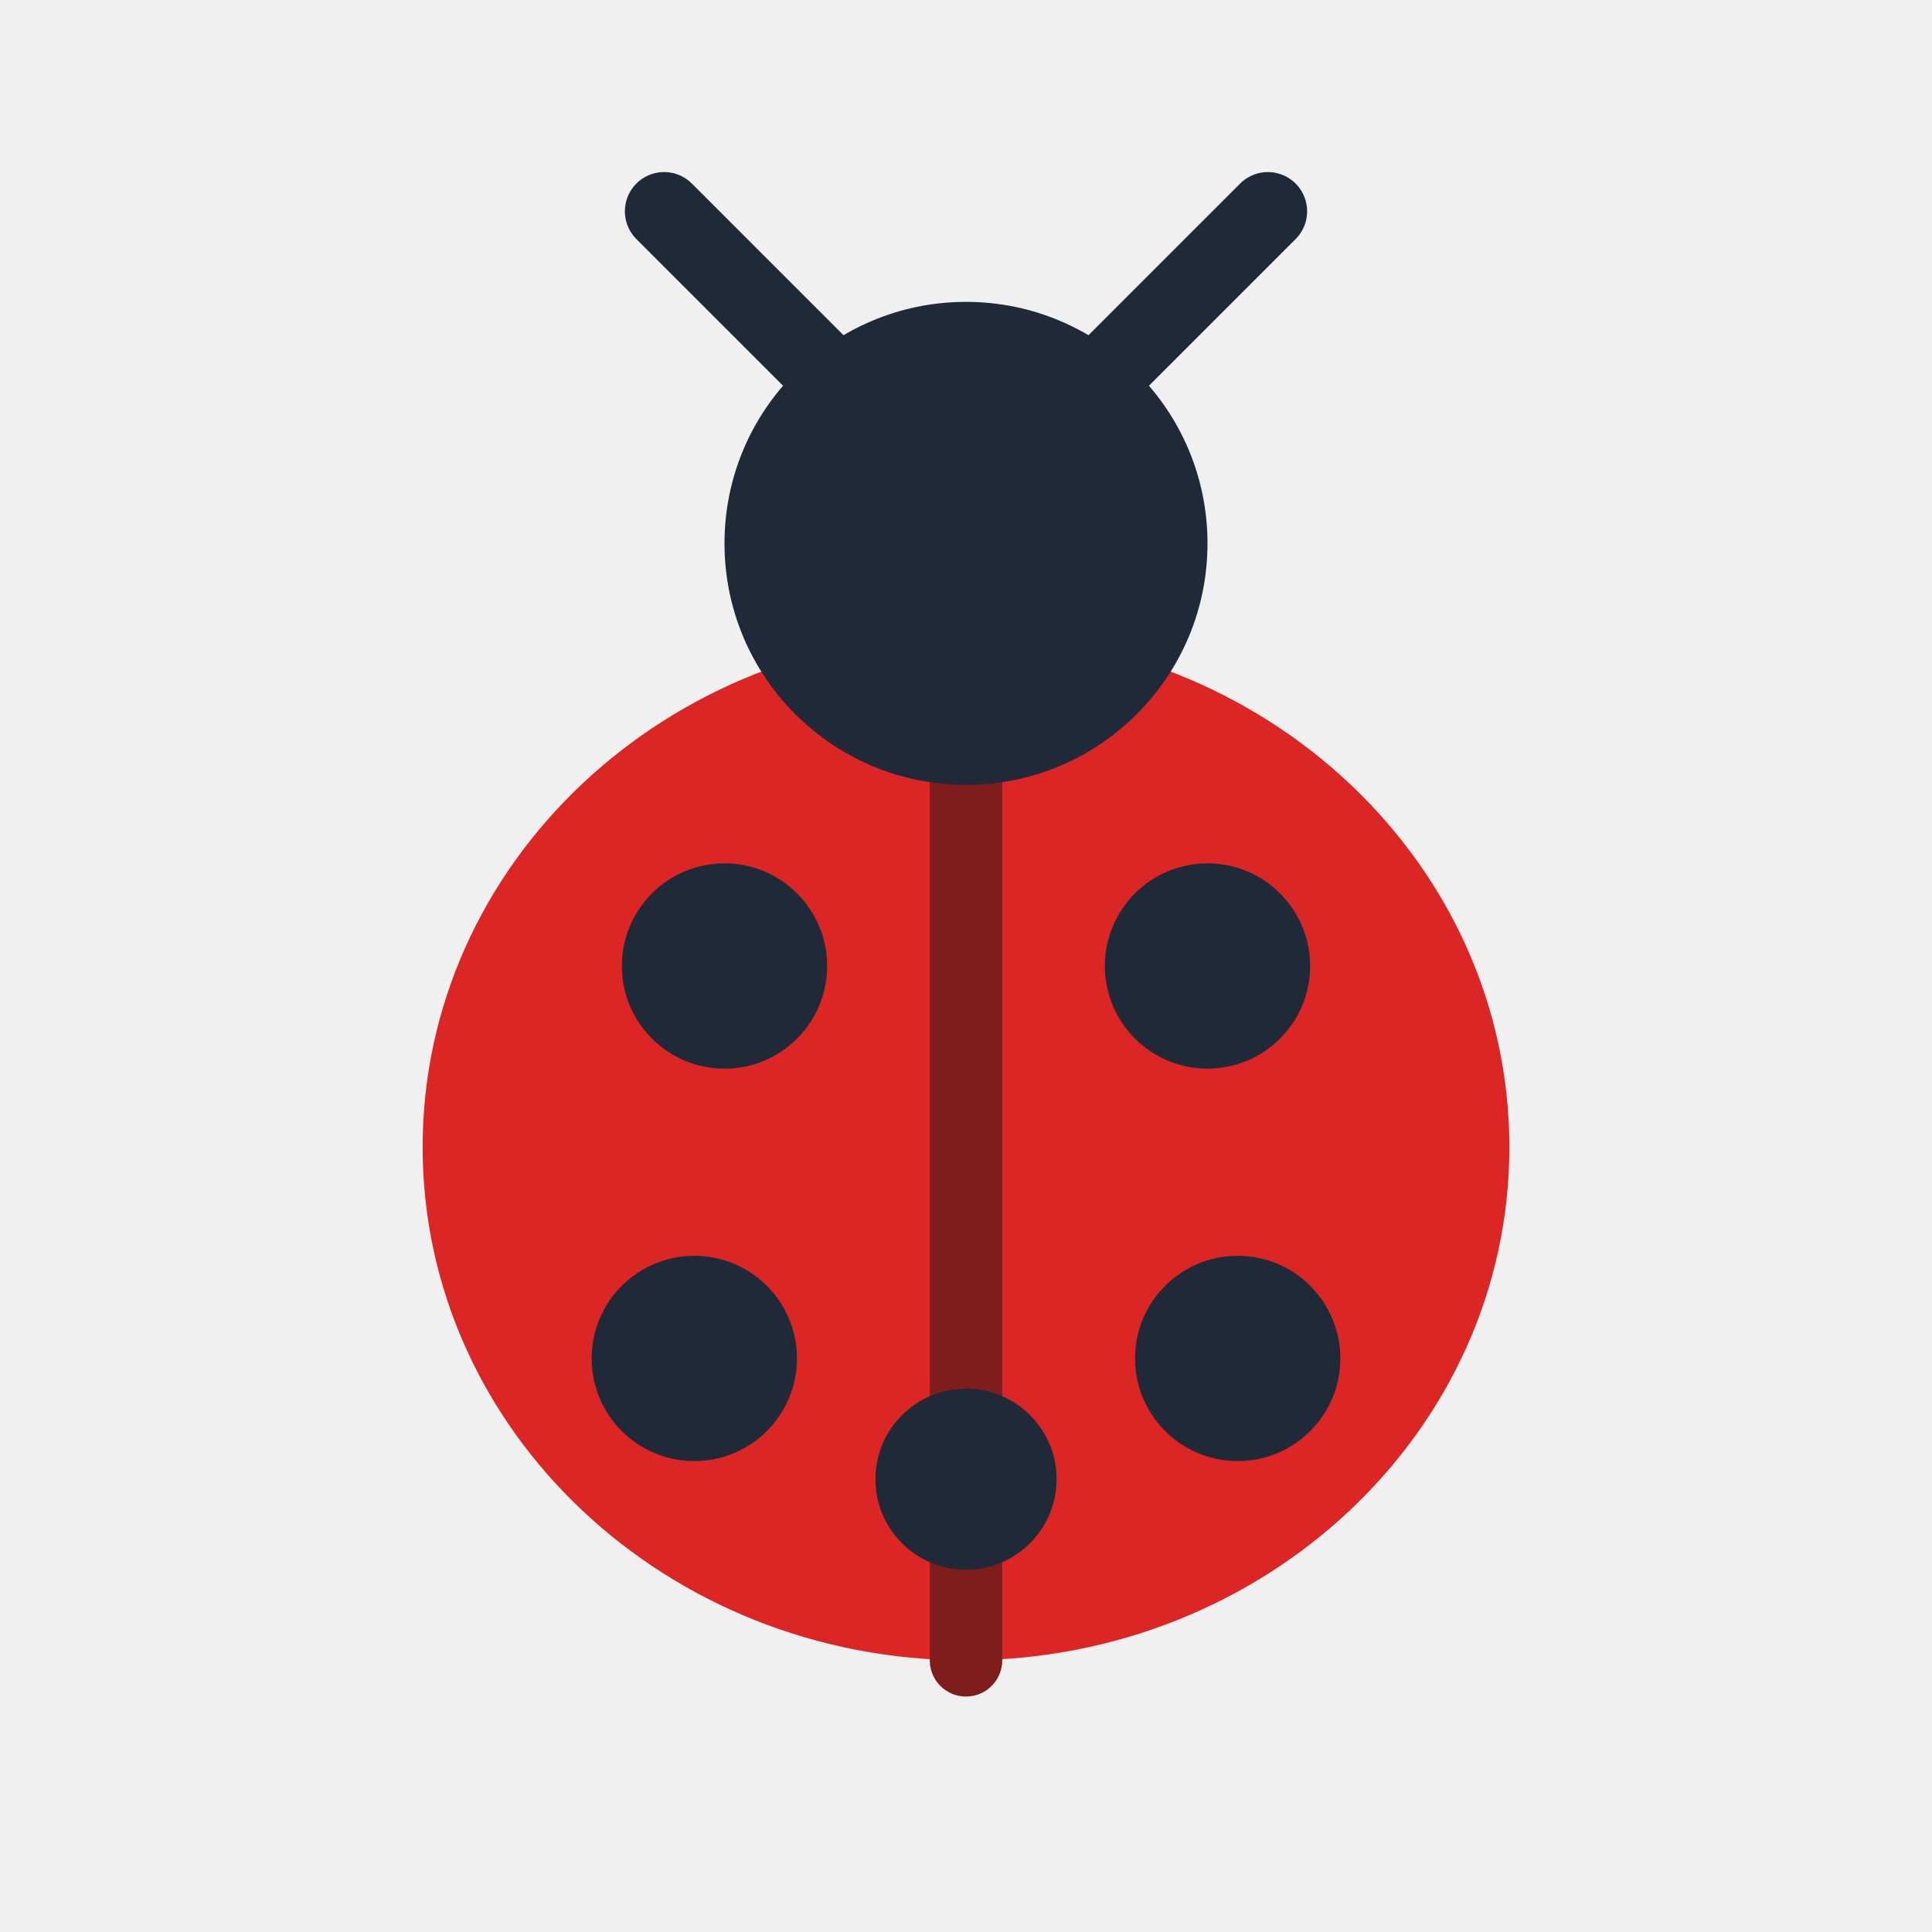
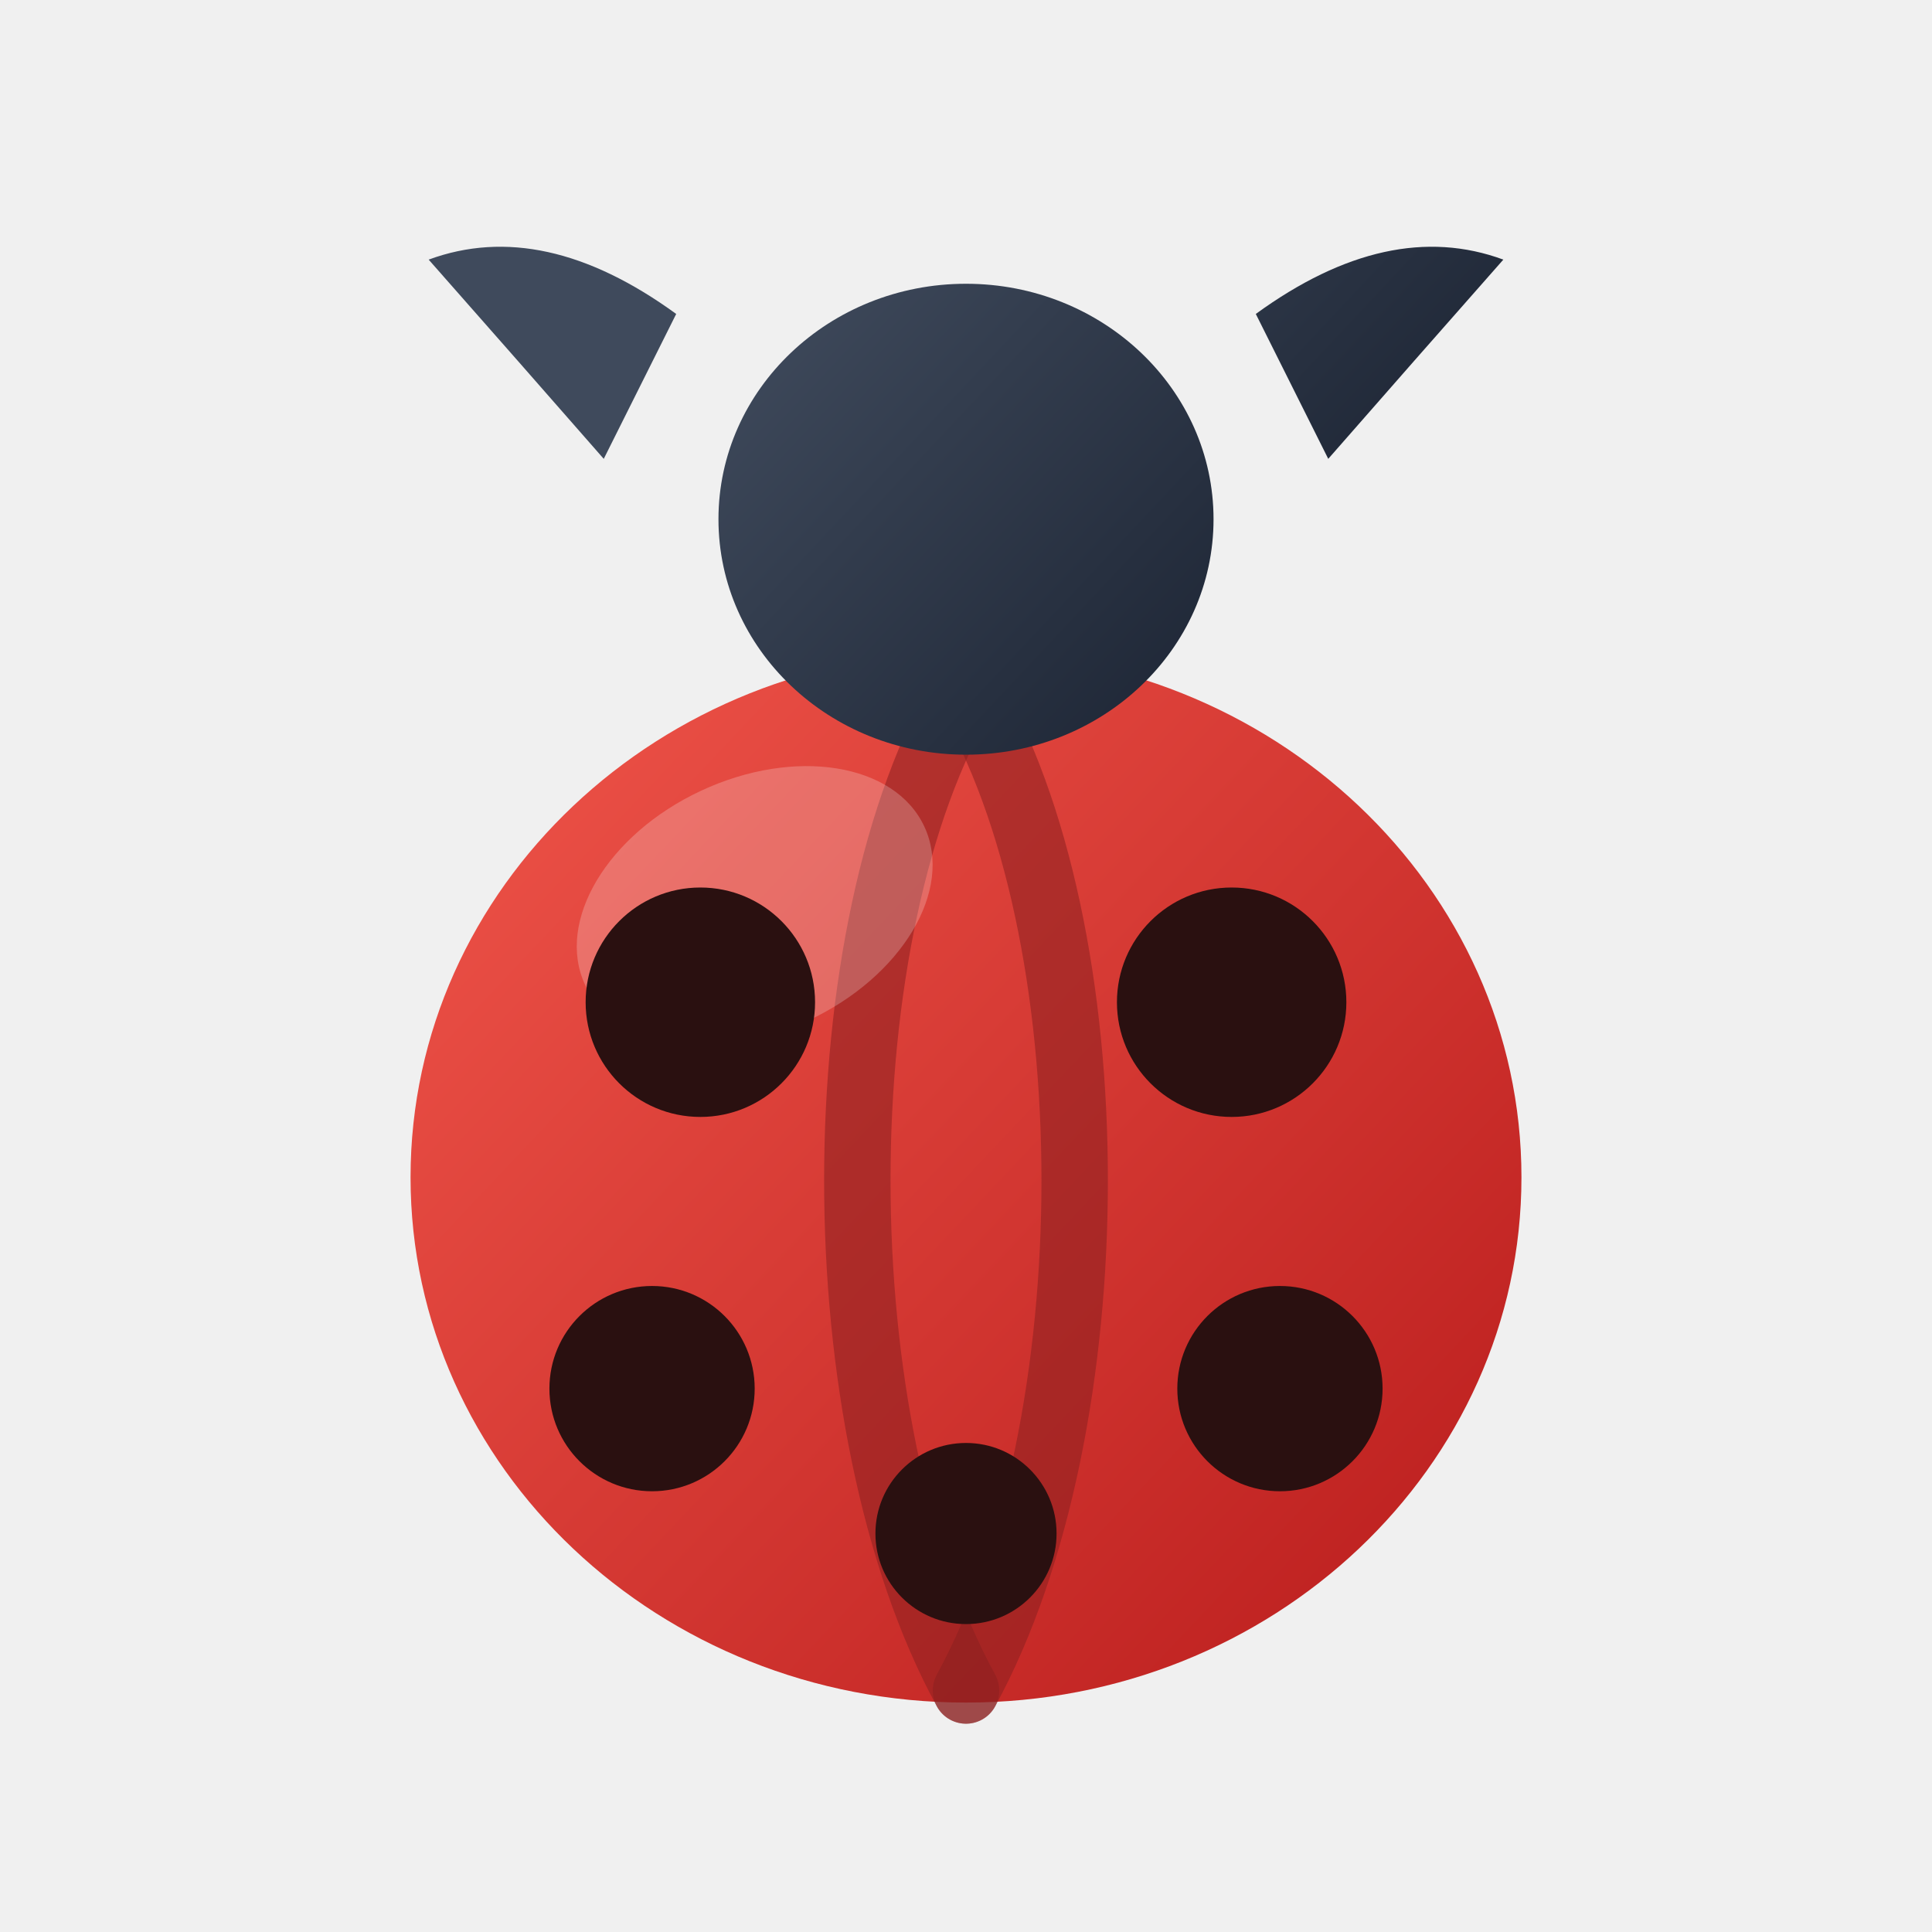
<svg xmlns="http://www.w3.org/2000/svg" width="32" height="32" viewBox="0 0 32 32" fill="none">
-   <ellipse cx="16" cy="19" rx="9" ry="8.5" fill="#dc2626" />
-   <path d="M16 10.5 L16 27.5" stroke="#7f1d1d" stroke-width="1.2" stroke-linecap="round" />
-   <circle cx="16" cy="9" r="4" fill="#1f2937" />
-   <line x1="14" y1="6.5" x2="11" y2="3.5" stroke="#1f2937" stroke-width="1.3" stroke-linecap="round" />
-   <line x1="18" y1="6.5" x2="21" y2="3.5" stroke="#1f2937" stroke-width="1.3" stroke-linecap="round" />
-   <circle cx="12" cy="16" r="1.7" fill="#1f2937" />
-   <circle cx="20" cy="16" r="1.7" fill="#1f2937" />
-   <circle cx="11.5" cy="22.5" r="1.7" fill="#1f2937" />
-   <circle cx="20.5" cy="22.5" r="1.7" fill="#1f2937" />
-   <circle cx="16" cy="24.5" r="1.5" fill="#1f2937" />
+   <defs>
+     <linearGradient id="rdt-body" x1="7" y1="11" x2="25" y2="28" gradientUnits="userSpaceOnUse">
+       <stop offset="0" stop-color="#f0554a" />
+       <stop offset="1" stop-color="#b91c1c" />
+     </linearGradient>
+     <linearGradient id="rdt-head" x1="12" y1="5.5" x2="20" y2="13" gradientUnits="userSpaceOnUse">
+       <stop offset="0" stop-color="#3f4a5c" />
+       <stop offset="1" stop-color="#1b2332" />
+     </linearGradient>
+   </defs>
+   <path d="M11.2 5.2 Q9 3.6 7.1 4.3 Q8.6 6 10 7.6 Z" fill="url(#rdt-head)" />
+   <path d="M20.8 5.2 Q23 3.6 24.9 4.3 Q23.4 6 22 7.6 Z" fill="url(#rdt-head)" />
+   <ellipse cx="16" cy="19.5" rx="9.2" ry="8.7" fill="url(#rdt-body)" />
+   <path d="M16 11.4 C13.6 15.4 13.6 23.6 16 28" stroke="#8a1f1f" stroke-width="1.1" stroke-linecap="round" fill="none" opacity="0.55" />
+   <path d="M16 11.4 C18.4 15.4 18.4 23.6 16 28" stroke="#8a1f1f" stroke-width="1.1" stroke-linecap="round" fill="none" opacity="0.55" />
+   <ellipse cx="12.5" cy="15" rx="3.1" ry="2.1" fill="#ffffff" opacity="0.22" transform="rotate(-25 12.5 15)" />
+   <ellipse cx="16" cy="8.6" rx="4.1" ry="3.9" fill="url(#rdt-head)" />
+   <circle cx="11.6" cy="16.6" r="1.9" fill="#2a1010" />
+   <circle cx="20.4" cy="16.6" r="1.9" fill="#2a1010" />
+   <circle cx="10.8" cy="23" r="1.7" fill="#2a1010" />
+   <circle cx="21.2" cy="23" r="1.7" fill="#2a1010" />
+   <circle cx="16" cy="25.4" r="1.5" fill="#2a1010" />
</svg>
